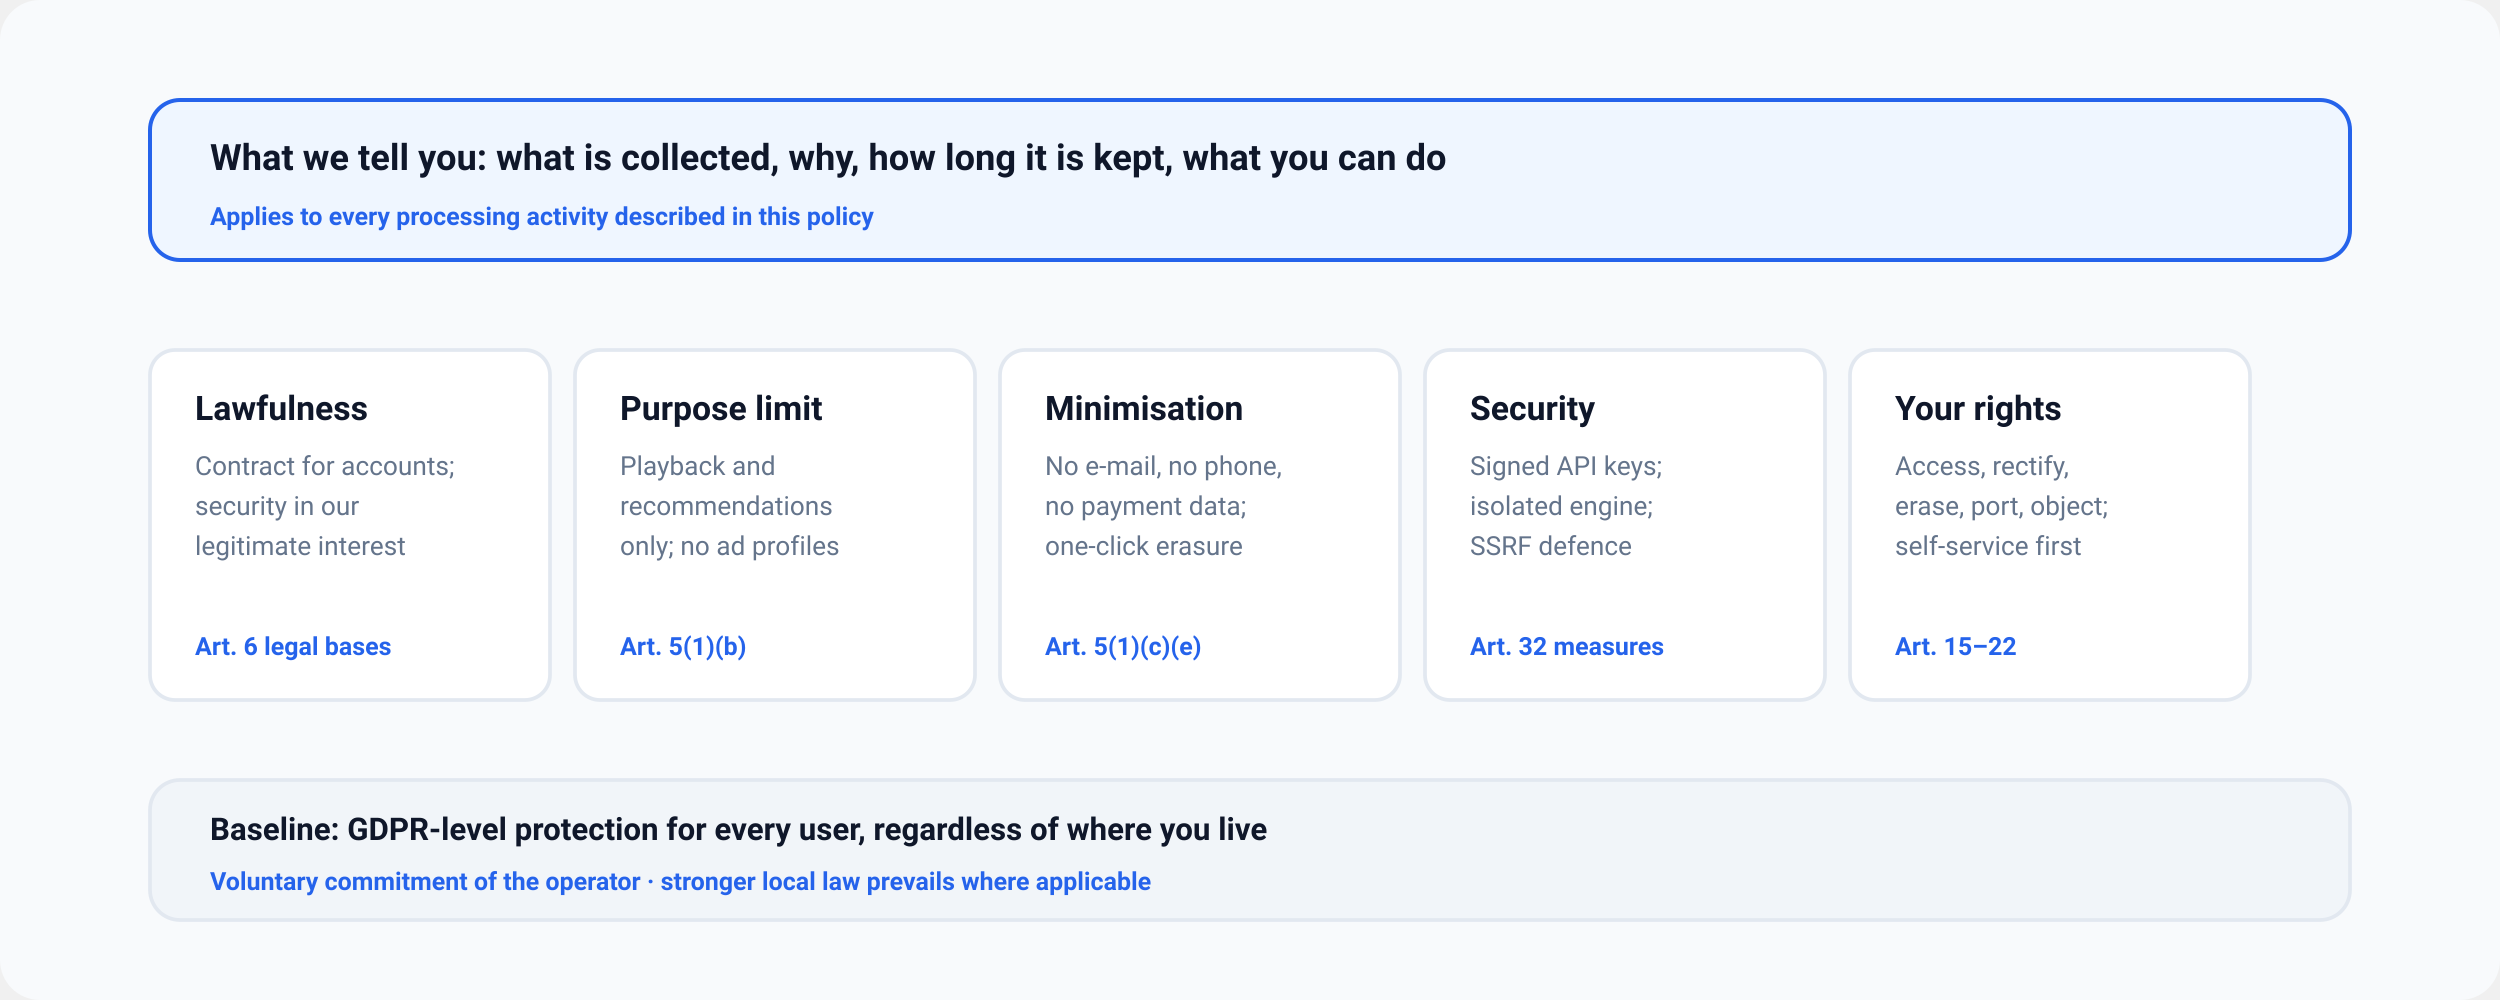
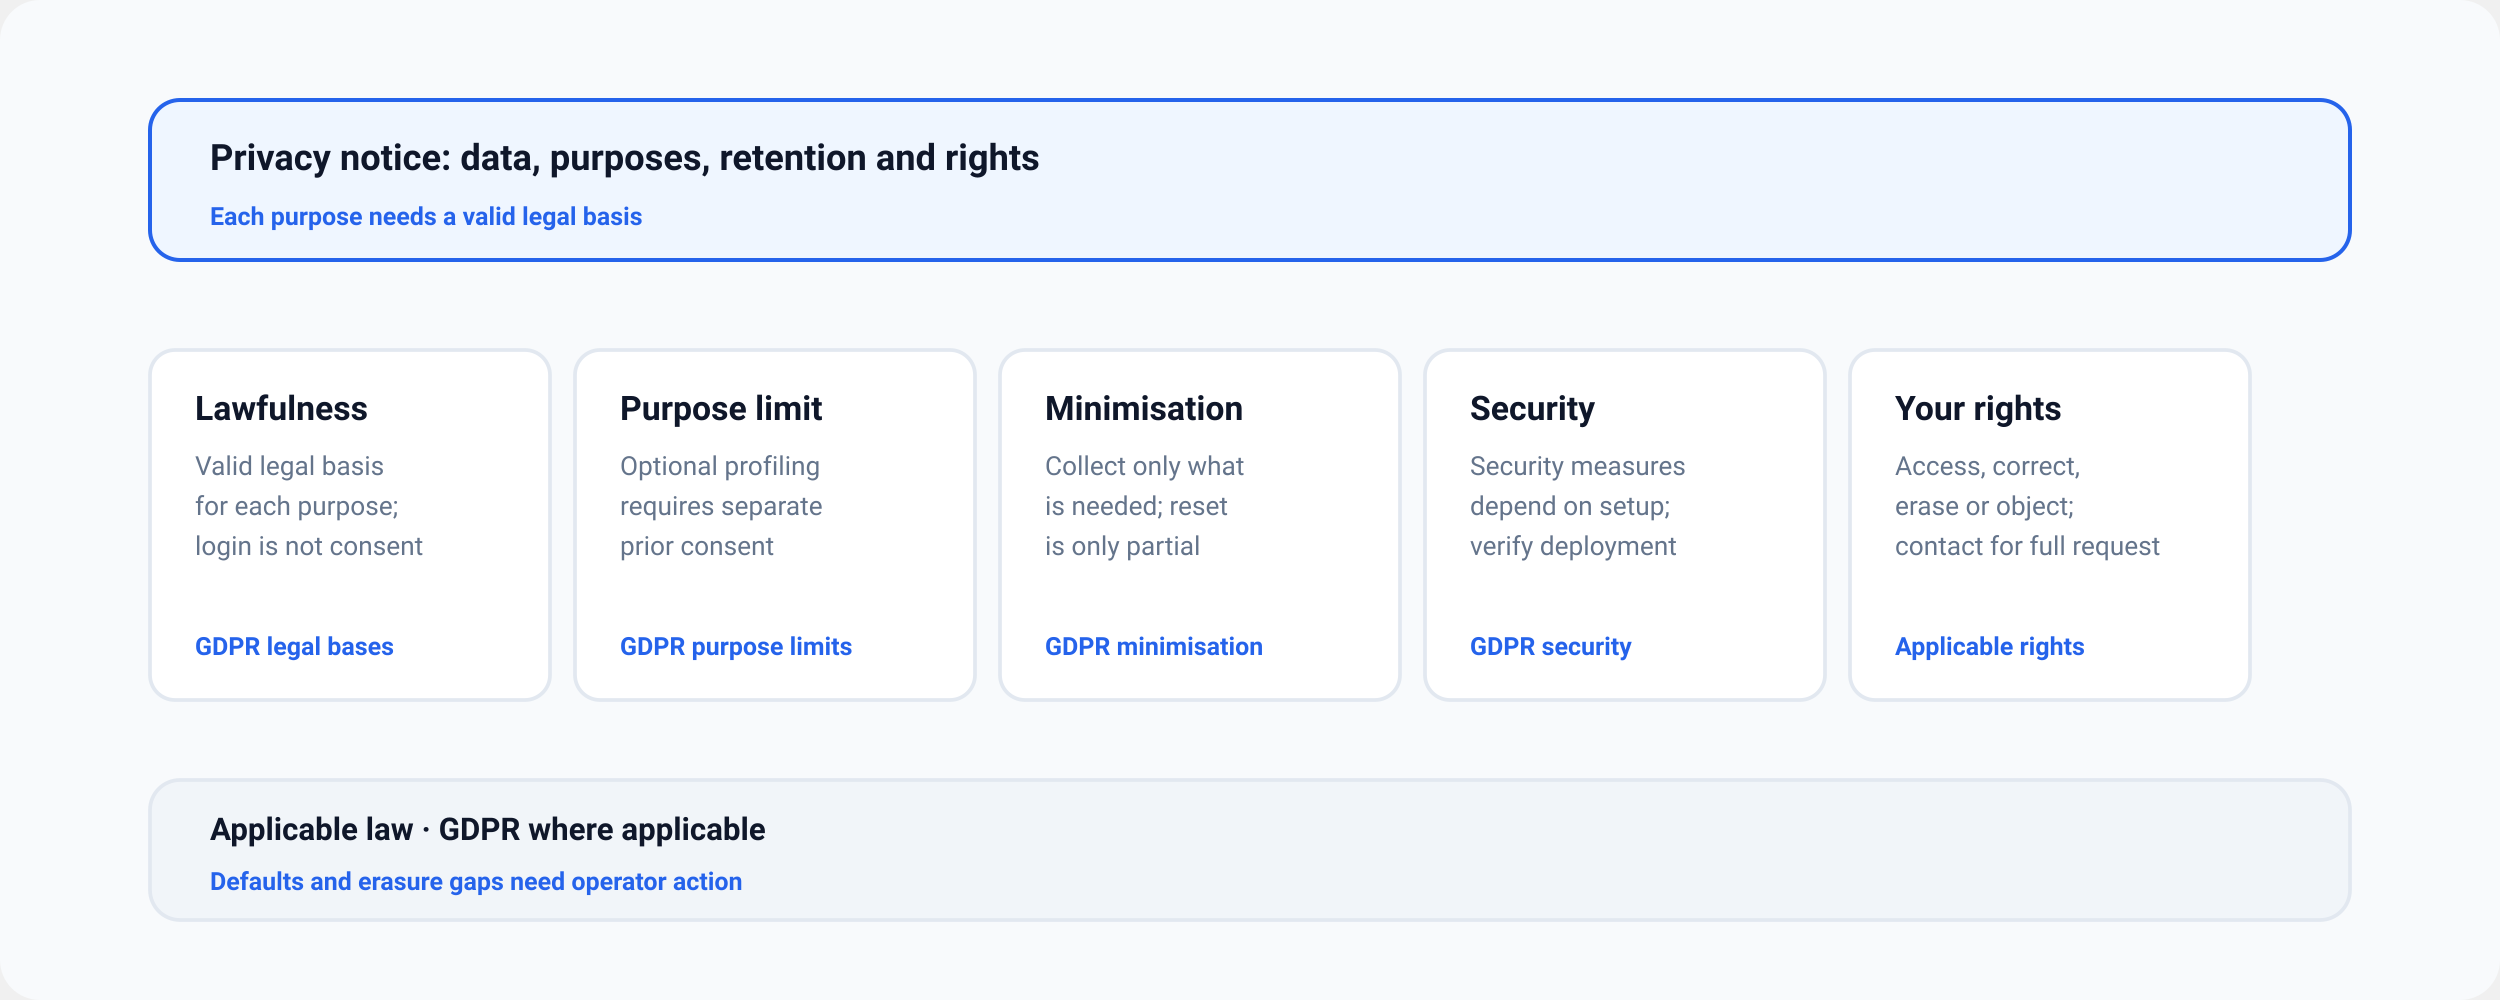
- <svg xmlns="http://www.w3.org/2000/svg" viewBox="0 0 1000 400" width="100%" role="img" aria-label="Five pillars of the privacy policy: lawfulness, purpose limitation, minimisation and retention, security, and your rights, resting on the GDPR-level baseline">
+ <svg xmlns="http://www.w3.org/2000/svg" viewBox="0 0 1000 400" width="100%" role="img" aria-label="Privacy principles under applicable law: a valid basis for each purpose, separate prior consent for optional profiling, minimisation, configuration-dependent security and data rights. Profile reset is partial; defaults and erasure gaps require operator action.">
  <style>
    .bg { fill: #f8fafc; }
    .roof { fill: #eff6ff; stroke: #2563eb; stroke-width: 1.6; }
    .pillar { fill: #ffffff; stroke: #e2e8f0; stroke-width: 1.5; }
    .pt { font: 600 13.5px -apple-system, 'Segoe UI', Roboto, 'Noto Sans', sans-serif; fill: #0f172a; }
    .pb { font: 400 10.5px -apple-system, 'Segoe UI', Roboto, 'Noto Sans', sans-serif; fill: #64748b; }
    .law { font: 600 10px -apple-system, 'Segoe UI', Roboto, 'Noto Sans', sans-serif; fill: #2563eb; }
    .base { fill: #f1f5f9; stroke: #e2e8f0; stroke-width: 1.5; }
    .bt { font: 600 12.5px -apple-system, 'Segoe UI', Roboto, 'Noto Sans', sans-serif; fill: #0f172a; }
    .roof-t { font: 600 14.5px -apple-system, 'Segoe UI', Roboto, 'Noto Sans', sans-serif; fill: #0f172a; }
    @media (prefers-color-scheme: dark) {
      .bg { fill: #0b0f19; }
      .roof { fill: rgba(59,130,246,0.12); stroke: #3b82f6; }
      .pillar { fill: #111827; stroke: #1e293b; }
      .pt { fill: #f1f5f9; }
      .pb { fill: #94a3b8; }
      .law { fill: #60a5fa; }
      .base { fill: #111827; stroke: #1e293b; }
      .bt { fill: #f1f5f9; }
      .roof-t { fill: #f1f5f9; }
    }
  </style>
  <rect class="bg" width="1000" height="400" rx="16" />
  <rect class="roof" x="60" y="40" width="880" height="64" rx="12" />
-   <text class="roof-t" x="84" y="68">What we tell you: what is collected, why, how long it is kept, what you can do</text>
-   <text class="law" x="84" y="90">Applies to every processing activity described in this policy</text>
+   <text class="roof-t" x="84" y="68">Privacy notice: data, purposes, retention and rights</text>
+   <text class="law" x="84" y="90">Each purpose needs a valid legal basis</text>
  <rect class="pillar" x="60" y="140" width="160" height="140" rx="10" />
  <text class="pt" x="78" y="168">Lawfulness</text>
-   <text class="pb" x="78" y="190">Contract for accounts;</text>
-   <text class="pb" x="78" y="206">security in our</text>
-   <text class="pb" x="78" y="222">legitimate interest</text>
-   <text class="law" x="78" y="262">Art. 6 legal bases</text>
+   <text class="pb" x="78" y="190">Valid legal basis</text>
+   <text class="pb" x="78" y="206">for each purpose;</text>
+   <text class="pb" x="78" y="222">login is not consent</text>
+   <text class="law" x="78" y="262">GDPR legal bases</text>
  <rect class="pillar" x="230" y="140" width="160" height="140" rx="10" />
  <text class="pt" x="248" y="168">Purpose limit</text>
-   <text class="pb" x="248" y="190">Playback and</text>
-   <text class="pb" x="248" y="206">recommendations</text>
-   <text class="pb" x="248" y="222">only; no ad profiles</text>
-   <text class="law" x="248" y="262">Art. 5(1)(b)</text>
+   <text class="pb" x="248" y="190">Optional profiling</text>
+   <text class="pb" x="248" y="206">requires separate</text>
+   <text class="pb" x="248" y="222">prior consent</text>
+   <text class="law" x="248" y="262">GDPR purpose limits</text>
  <rect class="pillar" x="400" y="140" width="160" height="140" rx="10" />
  <text class="pt" x="418" y="168">Minimisation</text>
-   <text class="pb" x="418" y="190">No e-mail, no phone,</text>
-   <text class="pb" x="418" y="206">no payment data;</text>
-   <text class="pb" x="418" y="222">one-click erasure</text>
-   <text class="law" x="418" y="262">Art. 5(1)(c)(e)</text>
+   <text class="pb" x="418" y="190">Collect only what</text>
+   <text class="pb" x="418" y="206">is needed; reset</text>
+   <text class="pb" x="418" y="222">is only partial</text>
+   <text class="law" x="418" y="262">GDPR minimisation</text>
  <rect class="pillar" x="570" y="140" width="160" height="140" rx="10" />
  <text class="pt" x="588" y="168">Security</text>
-   <text class="pb" x="588" y="190">Signed API keys;</text>
-   <text class="pb" x="588" y="206">isolated engine;</text>
-   <text class="pb" x="588" y="222">SSRF defence</text>
-   <text class="law" x="588" y="262">Art. 32 measures</text>
+   <text class="pb" x="588" y="190">Security measures</text>
+   <text class="pb" x="588" y="206">depend on setup;</text>
+   <text class="pb" x="588" y="222">verify deployment</text>
+   <text class="law" x="588" y="262">GDPR security</text>
  <rect class="pillar" x="740" y="140" width="160" height="140" rx="10" />
  <text class="pt" x="758" y="168">Your rights</text>
-   <text class="pb" x="758" y="190">Access, rectify,</text>
-   <text class="pb" x="758" y="206">erase, port, object;</text>
-   <text class="pb" x="758" y="222">self-service first</text>
-   <text class="law" x="758" y="262">Art. 15–22</text>
+   <text class="pb" x="758" y="190">Access, correct,</text>
+   <text class="pb" x="758" y="206">erase or object;</text>
+   <text class="pb" x="758" y="222">contact for full request</text>
+   <text class="law" x="758" y="262">Applicable rights</text>
  <rect class="base" x="60" y="312" width="880" height="56" rx="12" />
-   <text class="bt" x="84" y="336" font-size="12">Baseline: GDPR-level protection for every user, regardless of where you live</text>
-   <text class="law" x="84" y="356">Voluntary commitment of the operator · stronger local law prevails where applicable</text>
+   <text class="bt" x="84" y="336" font-size="12">Applicable law · GDPR where applicable</text>
+   <text class="law" x="84" y="356">Defaults and erasure gaps need operator action</text>
</svg>
